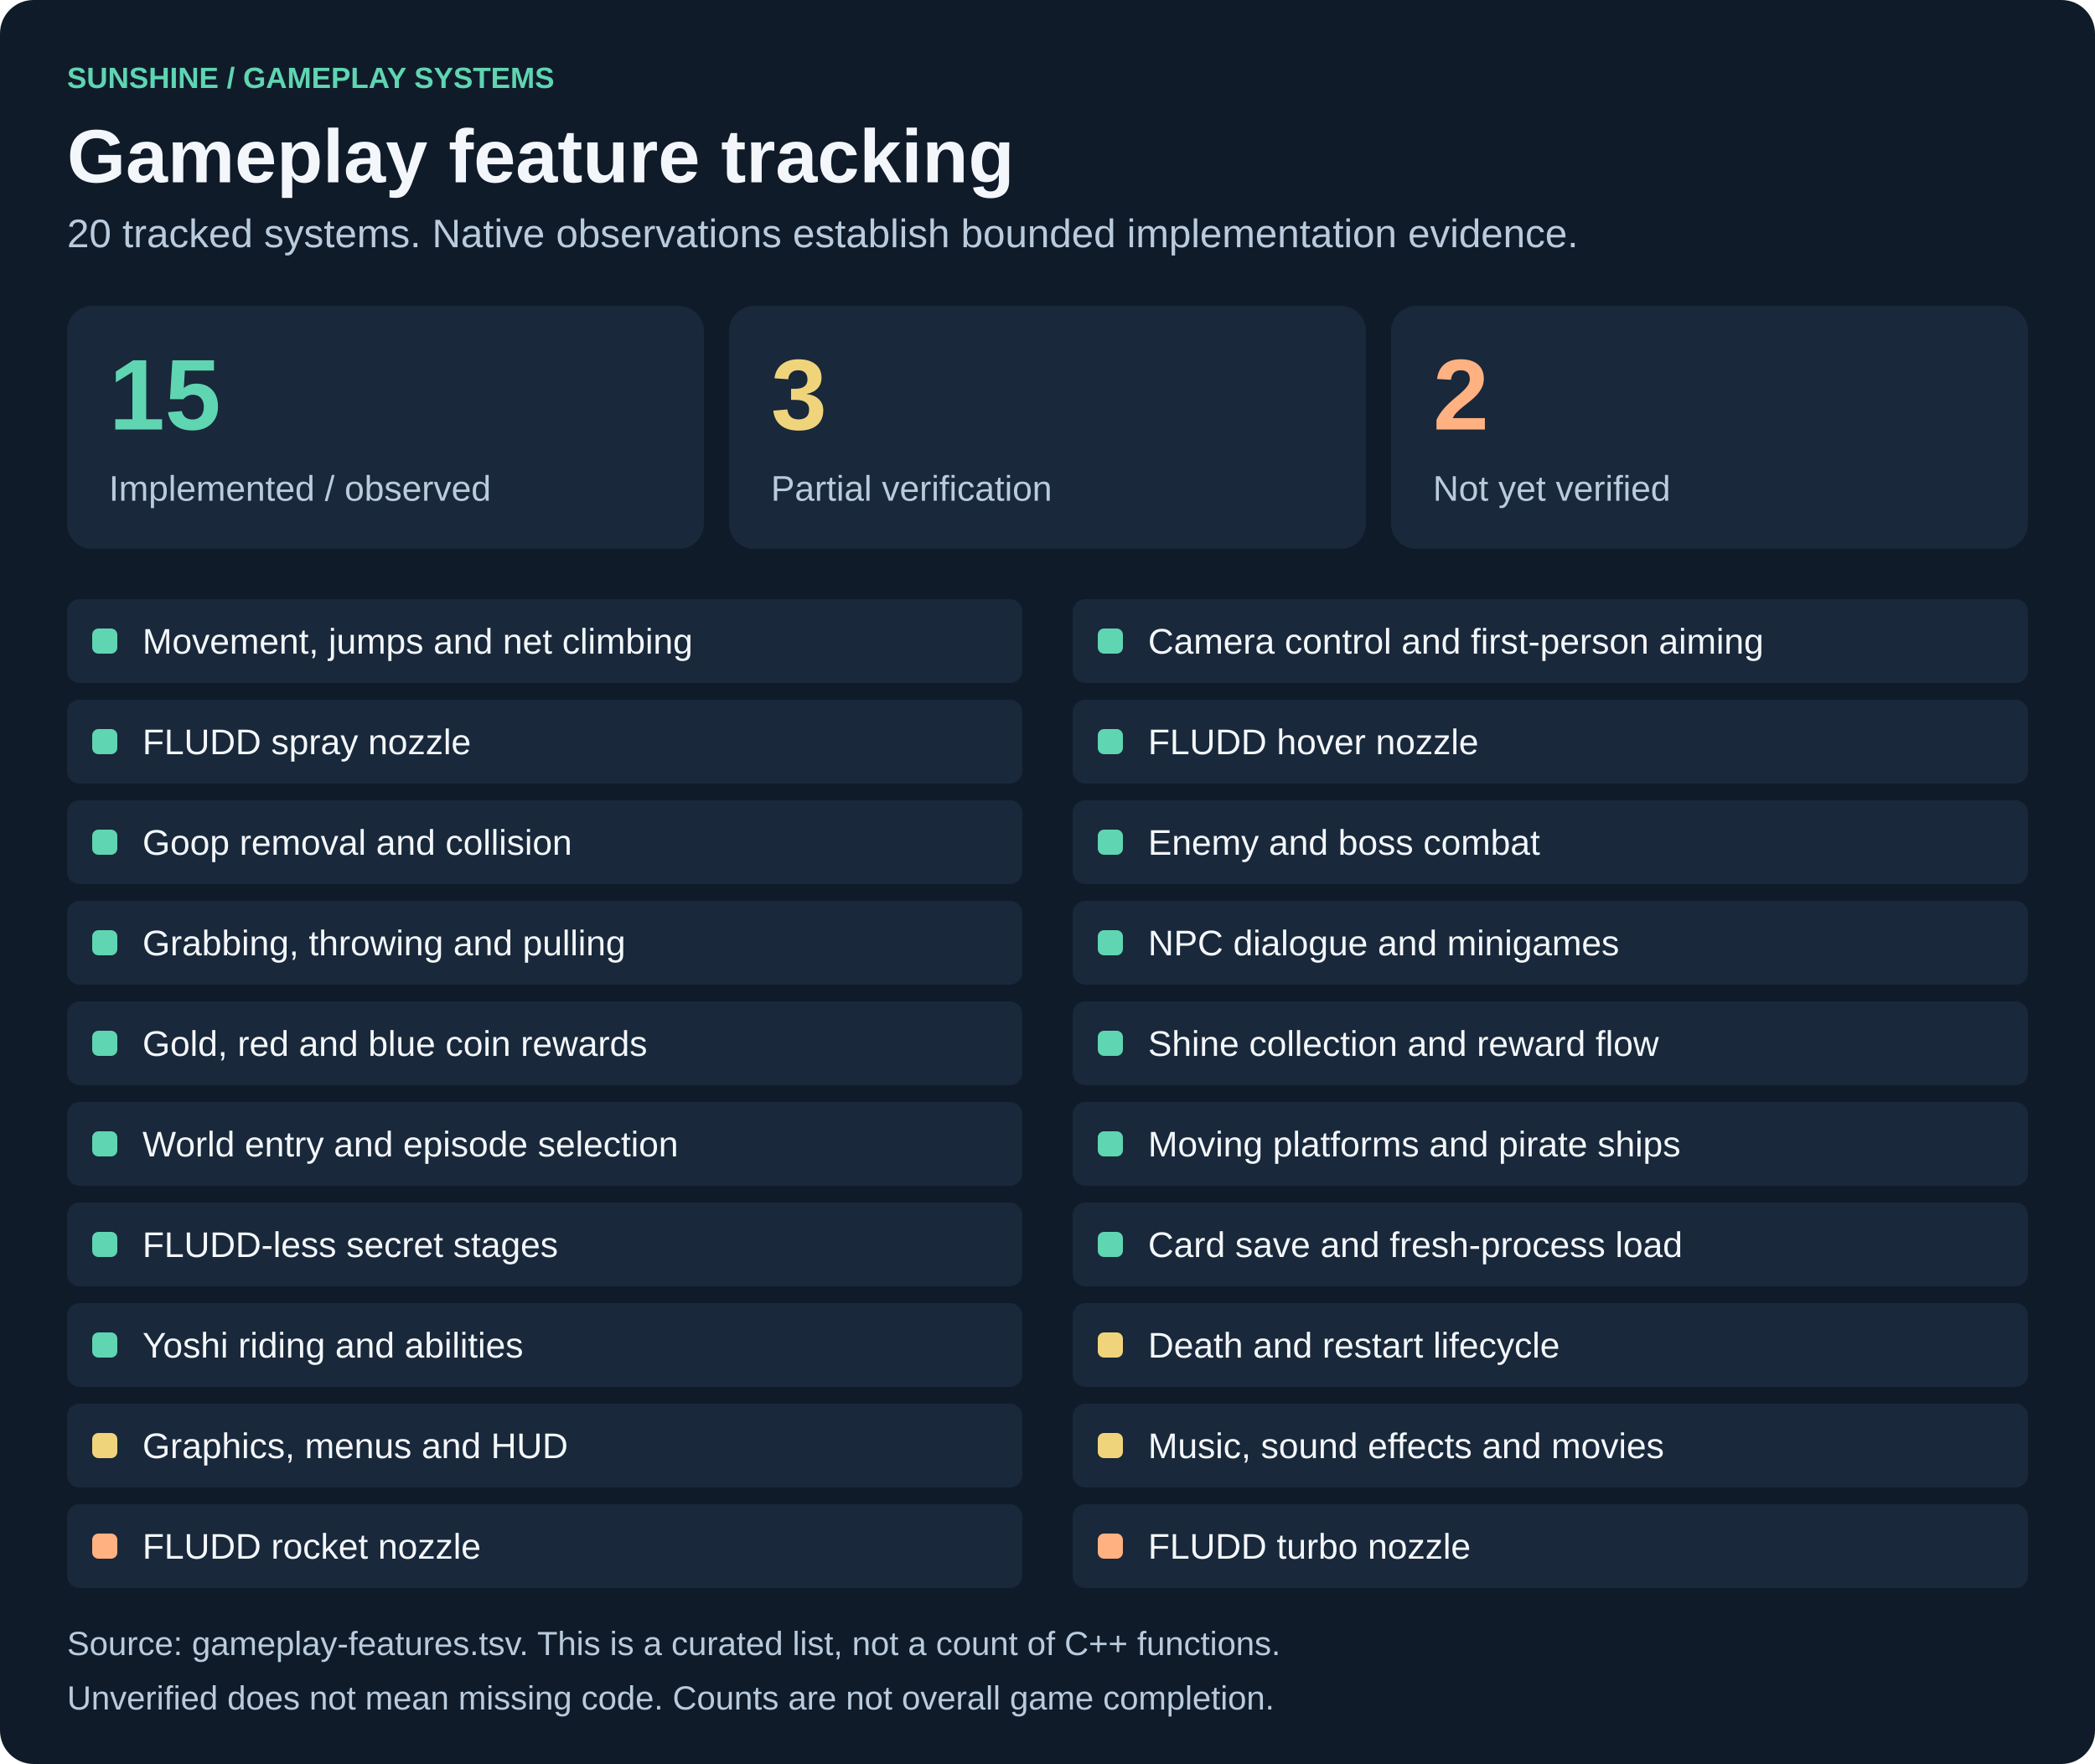
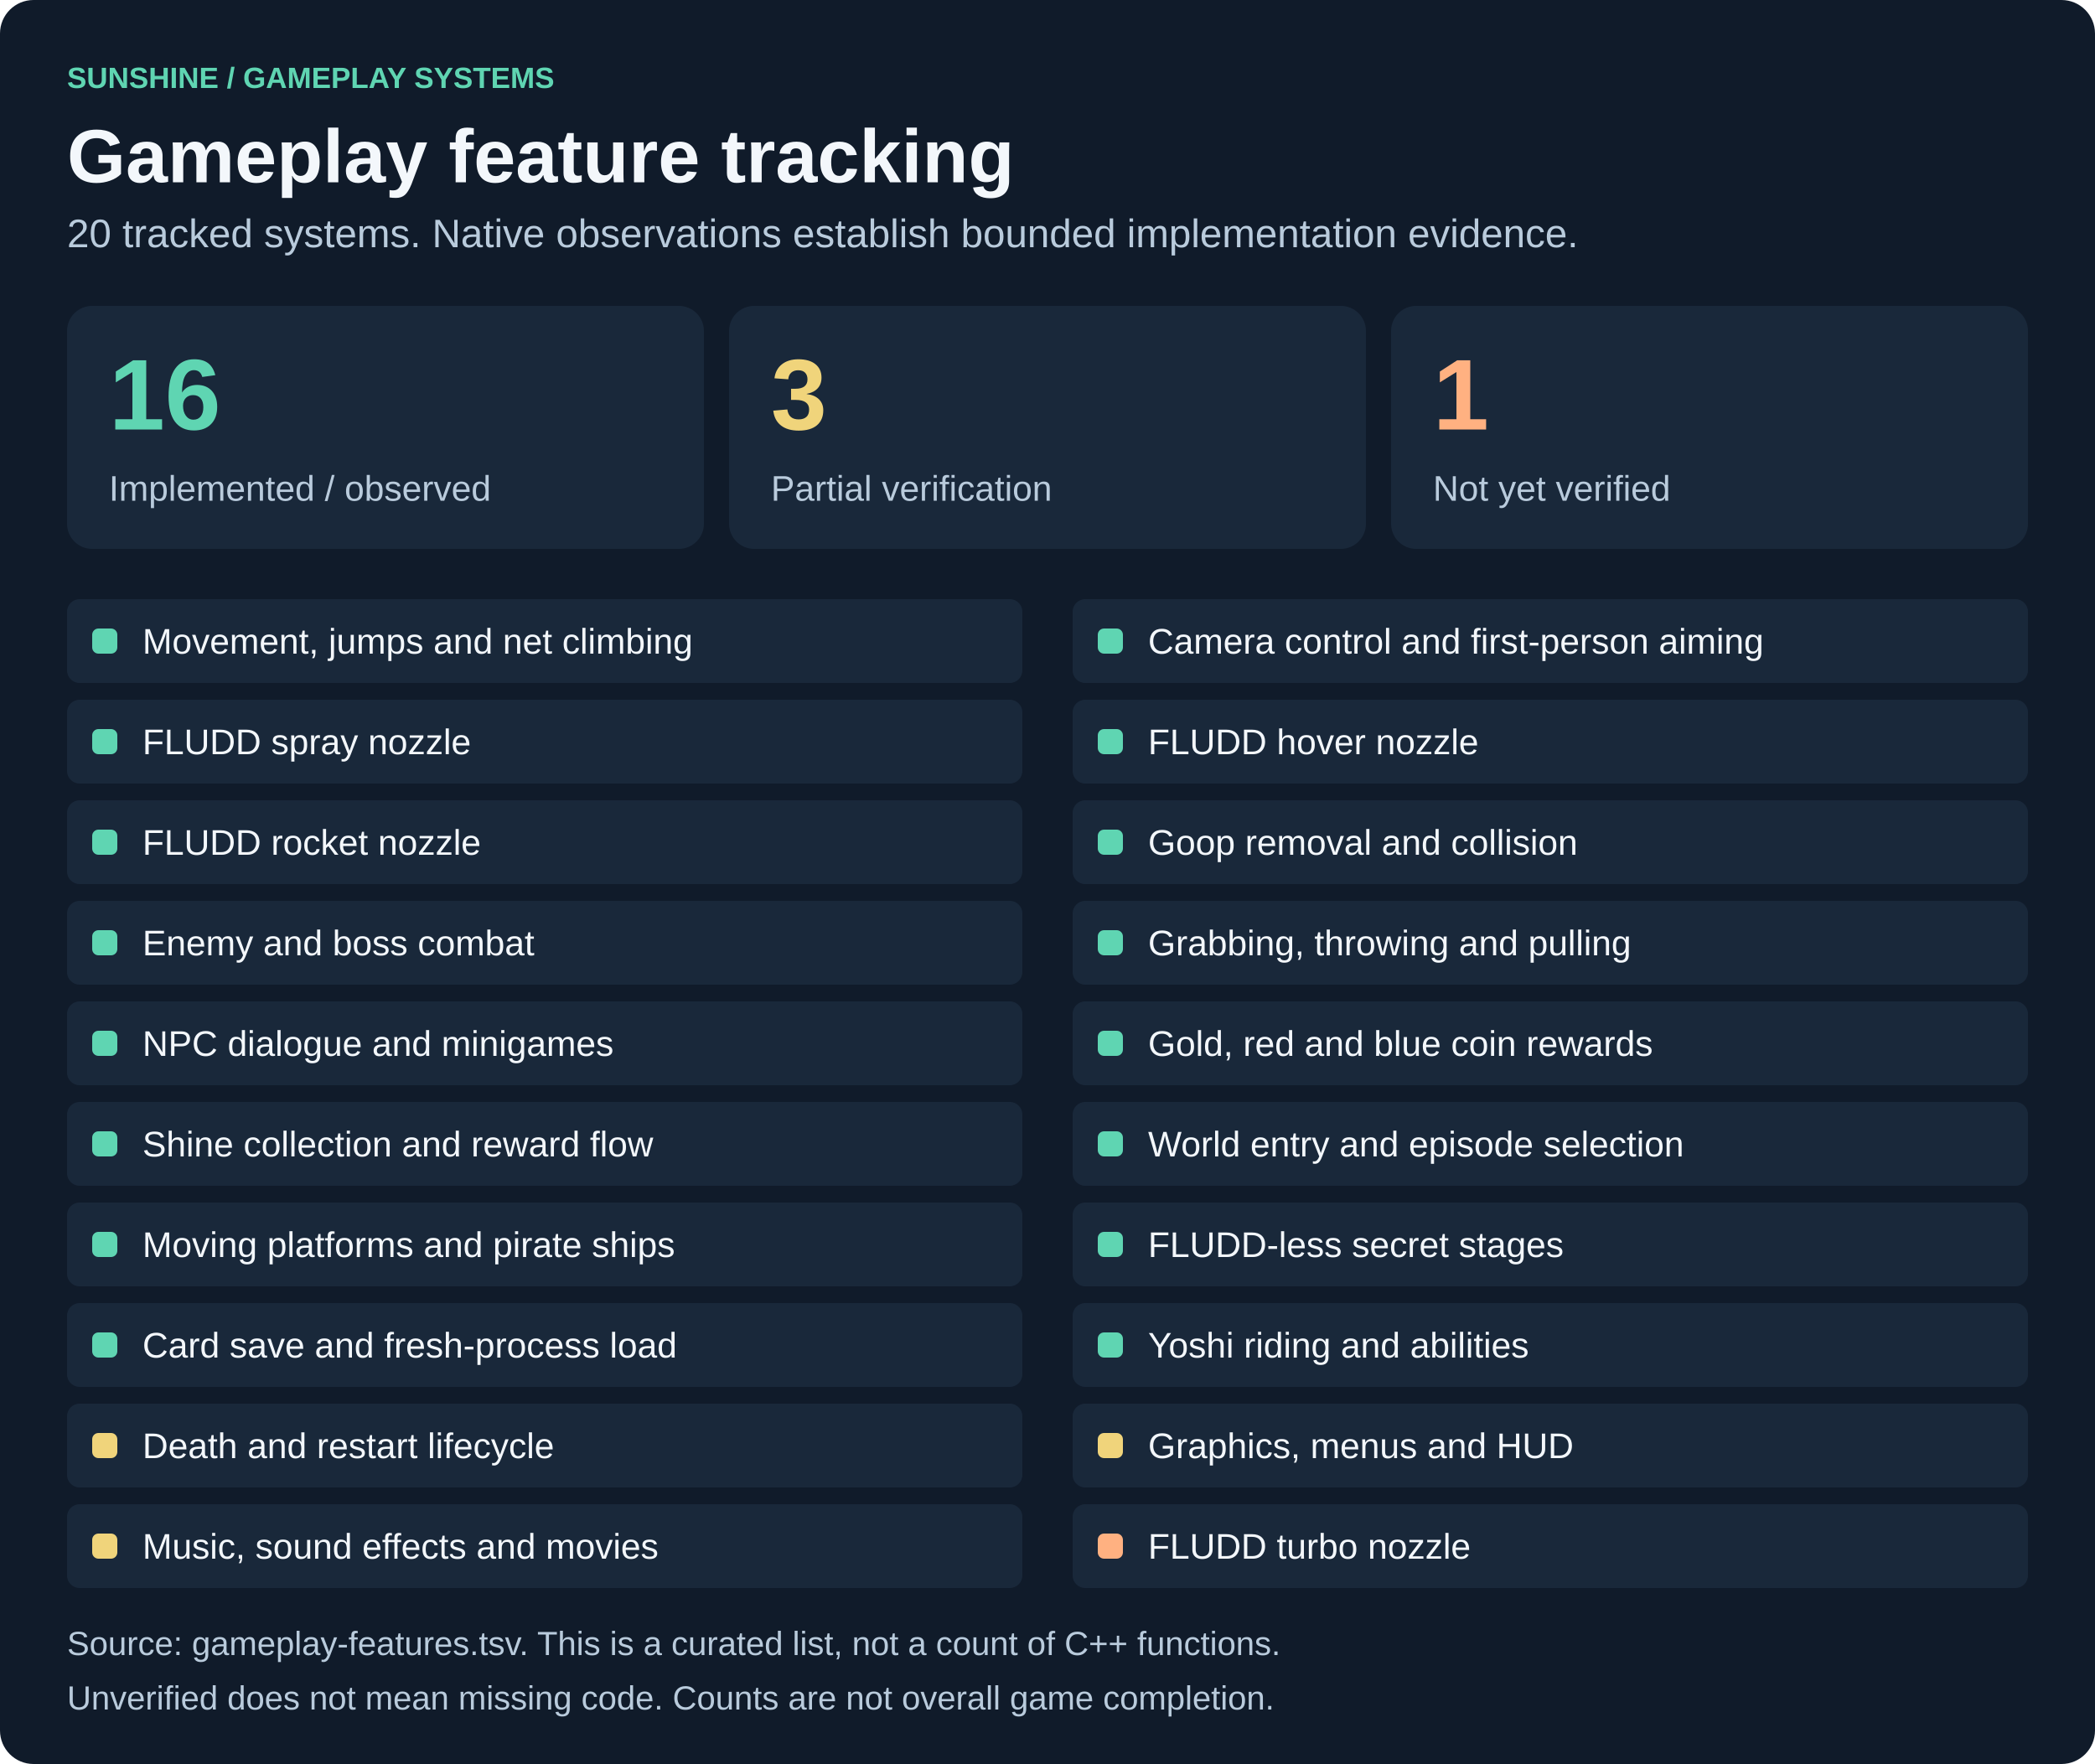
<svg xmlns="http://www.w3.org/2000/svg" width="1000" height="842" viewBox="0 0 1000 842" role="img" aria-labelledby="title desc" font-family="Segoe UI,Arial,sans-serif">
  <rect x="0.00" y="0.00" width="1000.00" height="842.00" rx="16" fill="#101b2a" />
  <text x="32" y="42" font-size="14" font-weight="700" fill="#5fd5b2">SUNSHINE / GAMEPLAY SYSTEMS</text>
  <text x="32" y="87" font-size="36" font-weight="700" fill="#f3f7fb">Gameplay feature tracking</text>
  <text x="32" y="118" font-size="19" font-weight="400" fill="#b9cbdc">20 tracked systems. Native observations establish bounded implementation evidence.</text>
  <rect x="32.00" y="146.00" width="304.00" height="116.00" rx="12" fill="#19283a" />
-   <text x="52" y="205" font-size="48" font-weight="700" fill="#5fd5b2">15</text>
+   <text x="52" y="205" font-size="48" font-weight="700" fill="#5fd5b2">16</text>
  <text x="52" y="239" font-size="17" font-weight="400" fill="#b9cbdc">Implemented / observed</text>
  <rect x="348.00" y="146.00" width="304.00" height="116.00" rx="12" fill="#19283a" />
  <text x="368" y="205" font-size="48" font-weight="700" fill="#f0d47b">3</text>
  <text x="368" y="239" font-size="17" font-weight="400" fill="#b9cbdc">Partial verification</text>
  <rect x="664.00" y="146.00" width="304.00" height="116.00" rx="12" fill="#19283a" />
-   <text x="684" y="205" font-size="48" font-weight="700" fill="#ffb181">2</text>
+   <text x="684" y="205" font-size="48" font-weight="700" fill="#ffb181">1</text>
  <text x="684" y="239" font-size="17" font-weight="400" fill="#b9cbdc">Not yet verified</text>
  <g>
    <rect x="32.00" y="286.00" width="456.00" height="40.00" rx="6" fill="#19283a" />
    <rect x="44.00" y="300.00" width="12.00" height="12.00" rx="3" fill="#5fd5b2" />
    <text x="68" y="312" font-size="17" font-weight="400" fill="#f3f7fb">Movement, jumps and net climbing</text>
  </g>
  <g>
    <rect x="512.00" y="286.00" width="456.00" height="40.00" rx="6" fill="#19283a" />
    <rect x="524.00" y="300.00" width="12.00" height="12.00" rx="3" fill="#5fd5b2" />
    <text x="548" y="312" font-size="17" font-weight="400" fill="#f3f7fb">Camera control and first-person aiming</text>
  </g>
  <g>
    <rect x="32.00" y="334.00" width="456.00" height="40.00" rx="6" fill="#19283a" />
    <rect x="44.00" y="348.00" width="12.00" height="12.00" rx="3" fill="#5fd5b2" />
    <text x="68" y="360" font-size="17" font-weight="400" fill="#f3f7fb">FLUDD spray nozzle</text>
  </g>
  <g>
    <rect x="512.00" y="334.00" width="456.00" height="40.00" rx="6" fill="#19283a" />
    <rect x="524.00" y="348.00" width="12.00" height="12.00" rx="3" fill="#5fd5b2" />
    <text x="548" y="360" font-size="17" font-weight="400" fill="#f3f7fb">FLUDD hover nozzle</text>
  </g>
  <g>
    <rect x="32.00" y="382.00" width="456.00" height="40.00" rx="6" fill="#19283a" />
    <rect x="44.00" y="396.00" width="12.00" height="12.00" rx="3" fill="#5fd5b2" />
-     <text x="68" y="408" font-size="17" font-weight="400" fill="#f3f7fb">Goop removal and collision</text>
+     <text x="68" y="408" font-size="17" font-weight="400" fill="#f3f7fb">FLUDD rocket nozzle</text>
  </g>
  <g>
    <rect x="512.00" y="382.00" width="456.00" height="40.00" rx="6" fill="#19283a" />
    <rect x="524.00" y="396.00" width="12.00" height="12.00" rx="3" fill="#5fd5b2" />
-     <text x="548" y="408" font-size="17" font-weight="400" fill="#f3f7fb">Enemy and boss combat</text>
+     <text x="548" y="408" font-size="17" font-weight="400" fill="#f3f7fb">Goop removal and collision</text>
  </g>
  <g>
    <rect x="32.00" y="430.00" width="456.00" height="40.00" rx="6" fill="#19283a" />
    <rect x="44.00" y="444.00" width="12.00" height="12.00" rx="3" fill="#5fd5b2" />
-     <text x="68" y="456" font-size="17" font-weight="400" fill="#f3f7fb">Grabbing, throwing and pulling</text>
+     <text x="68" y="456" font-size="17" font-weight="400" fill="#f3f7fb">Enemy and boss combat</text>
  </g>
  <g>
    <rect x="512.00" y="430.00" width="456.00" height="40.00" rx="6" fill="#19283a" />
    <rect x="524.00" y="444.00" width="12.00" height="12.00" rx="3" fill="#5fd5b2" />
-     <text x="548" y="456" font-size="17" font-weight="400" fill="#f3f7fb">NPC dialogue and minigames</text>
+     <text x="548" y="456" font-size="17" font-weight="400" fill="#f3f7fb">Grabbing, throwing and pulling</text>
  </g>
  <g>
    <rect x="32.00" y="478.00" width="456.00" height="40.00" rx="6" fill="#19283a" />
    <rect x="44.00" y="492.00" width="12.00" height="12.00" rx="3" fill="#5fd5b2" />
-     <text x="68" y="504" font-size="17" font-weight="400" fill="#f3f7fb">Gold, red and blue coin rewards</text>
+     <text x="68" y="504" font-size="17" font-weight="400" fill="#f3f7fb">NPC dialogue and minigames</text>
  </g>
  <g>
    <rect x="512.00" y="478.00" width="456.00" height="40.00" rx="6" fill="#19283a" />
    <rect x="524.00" y="492.00" width="12.00" height="12.00" rx="3" fill="#5fd5b2" />
-     <text x="548" y="504" font-size="17" font-weight="400" fill="#f3f7fb">Shine collection and reward flow</text>
+     <text x="548" y="504" font-size="17" font-weight="400" fill="#f3f7fb">Gold, red and blue coin rewards</text>
  </g>
  <g>
    <rect x="32.00" y="526.00" width="456.00" height="40.00" rx="6" fill="#19283a" />
    <rect x="44.00" y="540.00" width="12.00" height="12.00" rx="3" fill="#5fd5b2" />
-     <text x="68" y="552" font-size="17" font-weight="400" fill="#f3f7fb">World entry and episode selection</text>
+     <text x="68" y="552" font-size="17" font-weight="400" fill="#f3f7fb">Shine collection and reward flow</text>
  </g>
  <g>
    <rect x="512.00" y="526.00" width="456.00" height="40.00" rx="6" fill="#19283a" />
    <rect x="524.00" y="540.00" width="12.00" height="12.00" rx="3" fill="#5fd5b2" />
-     <text x="548" y="552" font-size="17" font-weight="400" fill="#f3f7fb">Moving platforms and pirate ships</text>
+     <text x="548" y="552" font-size="17" font-weight="400" fill="#f3f7fb">World entry and episode selection</text>
  </g>
  <g>
    <rect x="32.00" y="574.00" width="456.00" height="40.00" rx="6" fill="#19283a" />
    <rect x="44.00" y="588.00" width="12.00" height="12.00" rx="3" fill="#5fd5b2" />
-     <text x="68" y="600" font-size="17" font-weight="400" fill="#f3f7fb">FLUDD-less secret stages</text>
+     <text x="68" y="600" font-size="17" font-weight="400" fill="#f3f7fb">Moving platforms and pirate ships</text>
  </g>
  <g>
    <rect x="512.00" y="574.00" width="456.00" height="40.00" rx="6" fill="#19283a" />
    <rect x="524.00" y="588.00" width="12.00" height="12.00" rx="3" fill="#5fd5b2" />
-     <text x="548" y="600" font-size="17" font-weight="400" fill="#f3f7fb">Card save and fresh-process load</text>
+     <text x="548" y="600" font-size="17" font-weight="400" fill="#f3f7fb">FLUDD-less secret stages</text>
  </g>
  <g>
    <rect x="32.00" y="622.00" width="456.00" height="40.00" rx="6" fill="#19283a" />
    <rect x="44.00" y="636.00" width="12.00" height="12.00" rx="3" fill="#5fd5b2" />
-     <text x="68" y="648" font-size="17" font-weight="400" fill="#f3f7fb">Yoshi riding and abilities</text>
+     <text x="68" y="648" font-size="17" font-weight="400" fill="#f3f7fb">Card save and fresh-process load</text>
  </g>
  <g>
    <rect x="512.00" y="622.00" width="456.00" height="40.00" rx="6" fill="#19283a" />
-     <rect x="524.00" y="636.00" width="12.00" height="12.00" rx="3" fill="#f0d47b" />
-     <text x="548" y="648" font-size="17" font-weight="400" fill="#f3f7fb">Death and restart lifecycle</text>
+     <rect x="524.00" y="636.00" width="12.00" height="12.00" rx="3" fill="#5fd5b2" />
+     <text x="548" y="648" font-size="17" font-weight="400" fill="#f3f7fb">Yoshi riding and abilities</text>
  </g>
  <g>
    <rect x="32.00" y="670.00" width="456.00" height="40.00" rx="6" fill="#19283a" />
    <rect x="44.00" y="684.00" width="12.00" height="12.00" rx="3" fill="#f0d47b" />
-     <text x="68" y="696" font-size="17" font-weight="400" fill="#f3f7fb">Graphics, menus and HUD</text>
+     <text x="68" y="696" font-size="17" font-weight="400" fill="#f3f7fb">Death and restart lifecycle</text>
  </g>
  <g>
    <rect x="512.00" y="670.00" width="456.00" height="40.00" rx="6" fill="#19283a" />
    <rect x="524.00" y="684.00" width="12.00" height="12.00" rx="3" fill="#f0d47b" />
-     <text x="548" y="696" font-size="17" font-weight="400" fill="#f3f7fb">Music, sound effects and movies</text>
+     <text x="548" y="696" font-size="17" font-weight="400" fill="#f3f7fb">Graphics, menus and HUD</text>
  </g>
  <g>
    <rect x="32.00" y="718.00" width="456.00" height="40.00" rx="6" fill="#19283a" />
-     <rect x="44.00" y="732.00" width="12.00" height="12.00" rx="3" fill="#ffb181" />
-     <text x="68" y="744" font-size="17" font-weight="400" fill="#f3f7fb">FLUDD rocket nozzle</text>
+     <rect x="44.00" y="732.00" width="12.00" height="12.00" rx="3" fill="#f0d47b" />
+     <text x="68" y="744" font-size="17" font-weight="400" fill="#f3f7fb">Music, sound effects and movies</text>
  </g>
  <g>
    <rect x="512.00" y="718.00" width="456.00" height="40.00" rx="6" fill="#19283a" />
    <rect x="524.00" y="732.00" width="12.00" height="12.00" rx="3" fill="#ffb181" />
    <text x="548" y="744" font-size="17" font-weight="400" fill="#f3f7fb">FLUDD turbo nozzle</text>
  </g>
  <text x="32" y="790" font-size="16" font-weight="400" fill="#b9cbdc">Source: gameplay-features.tsv. This is a curated list, not a count of C++ functions.</text>
  <text x="32" y="816" font-size="16" font-weight="400" fill="#b9cbdc">Unverified does not mean missing code. Counts are not overall game completion.</text>
</svg>
